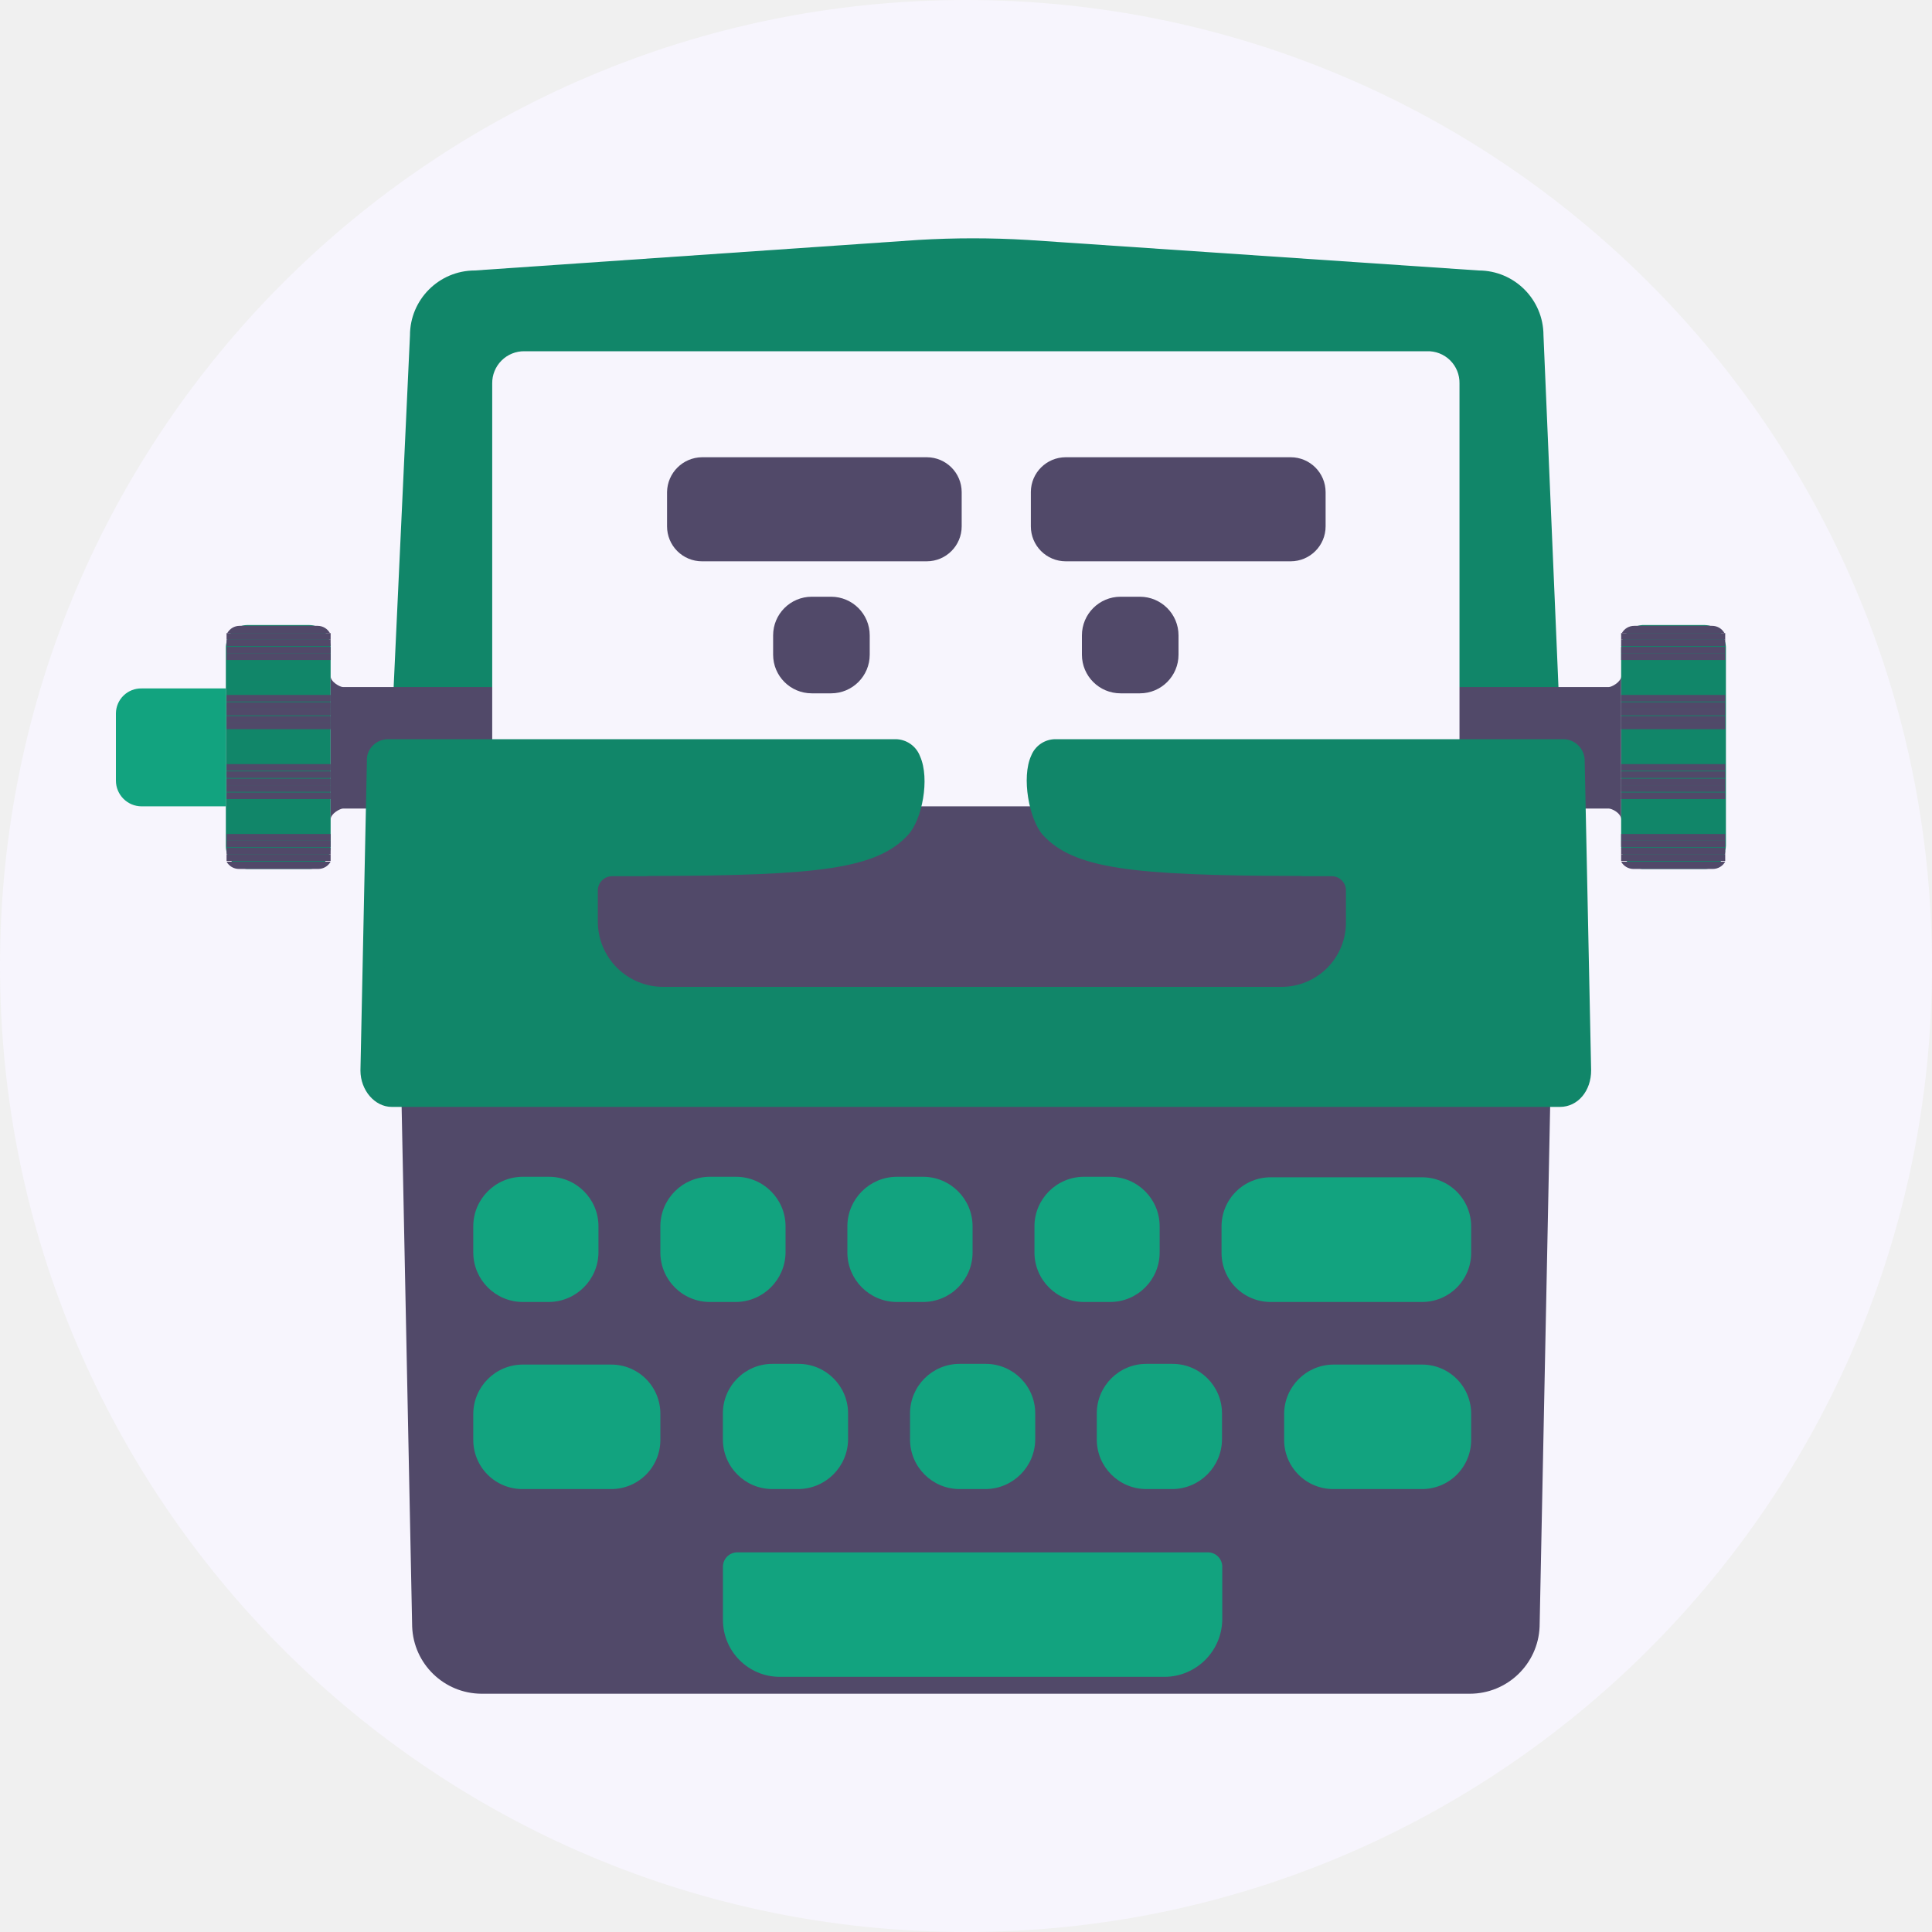
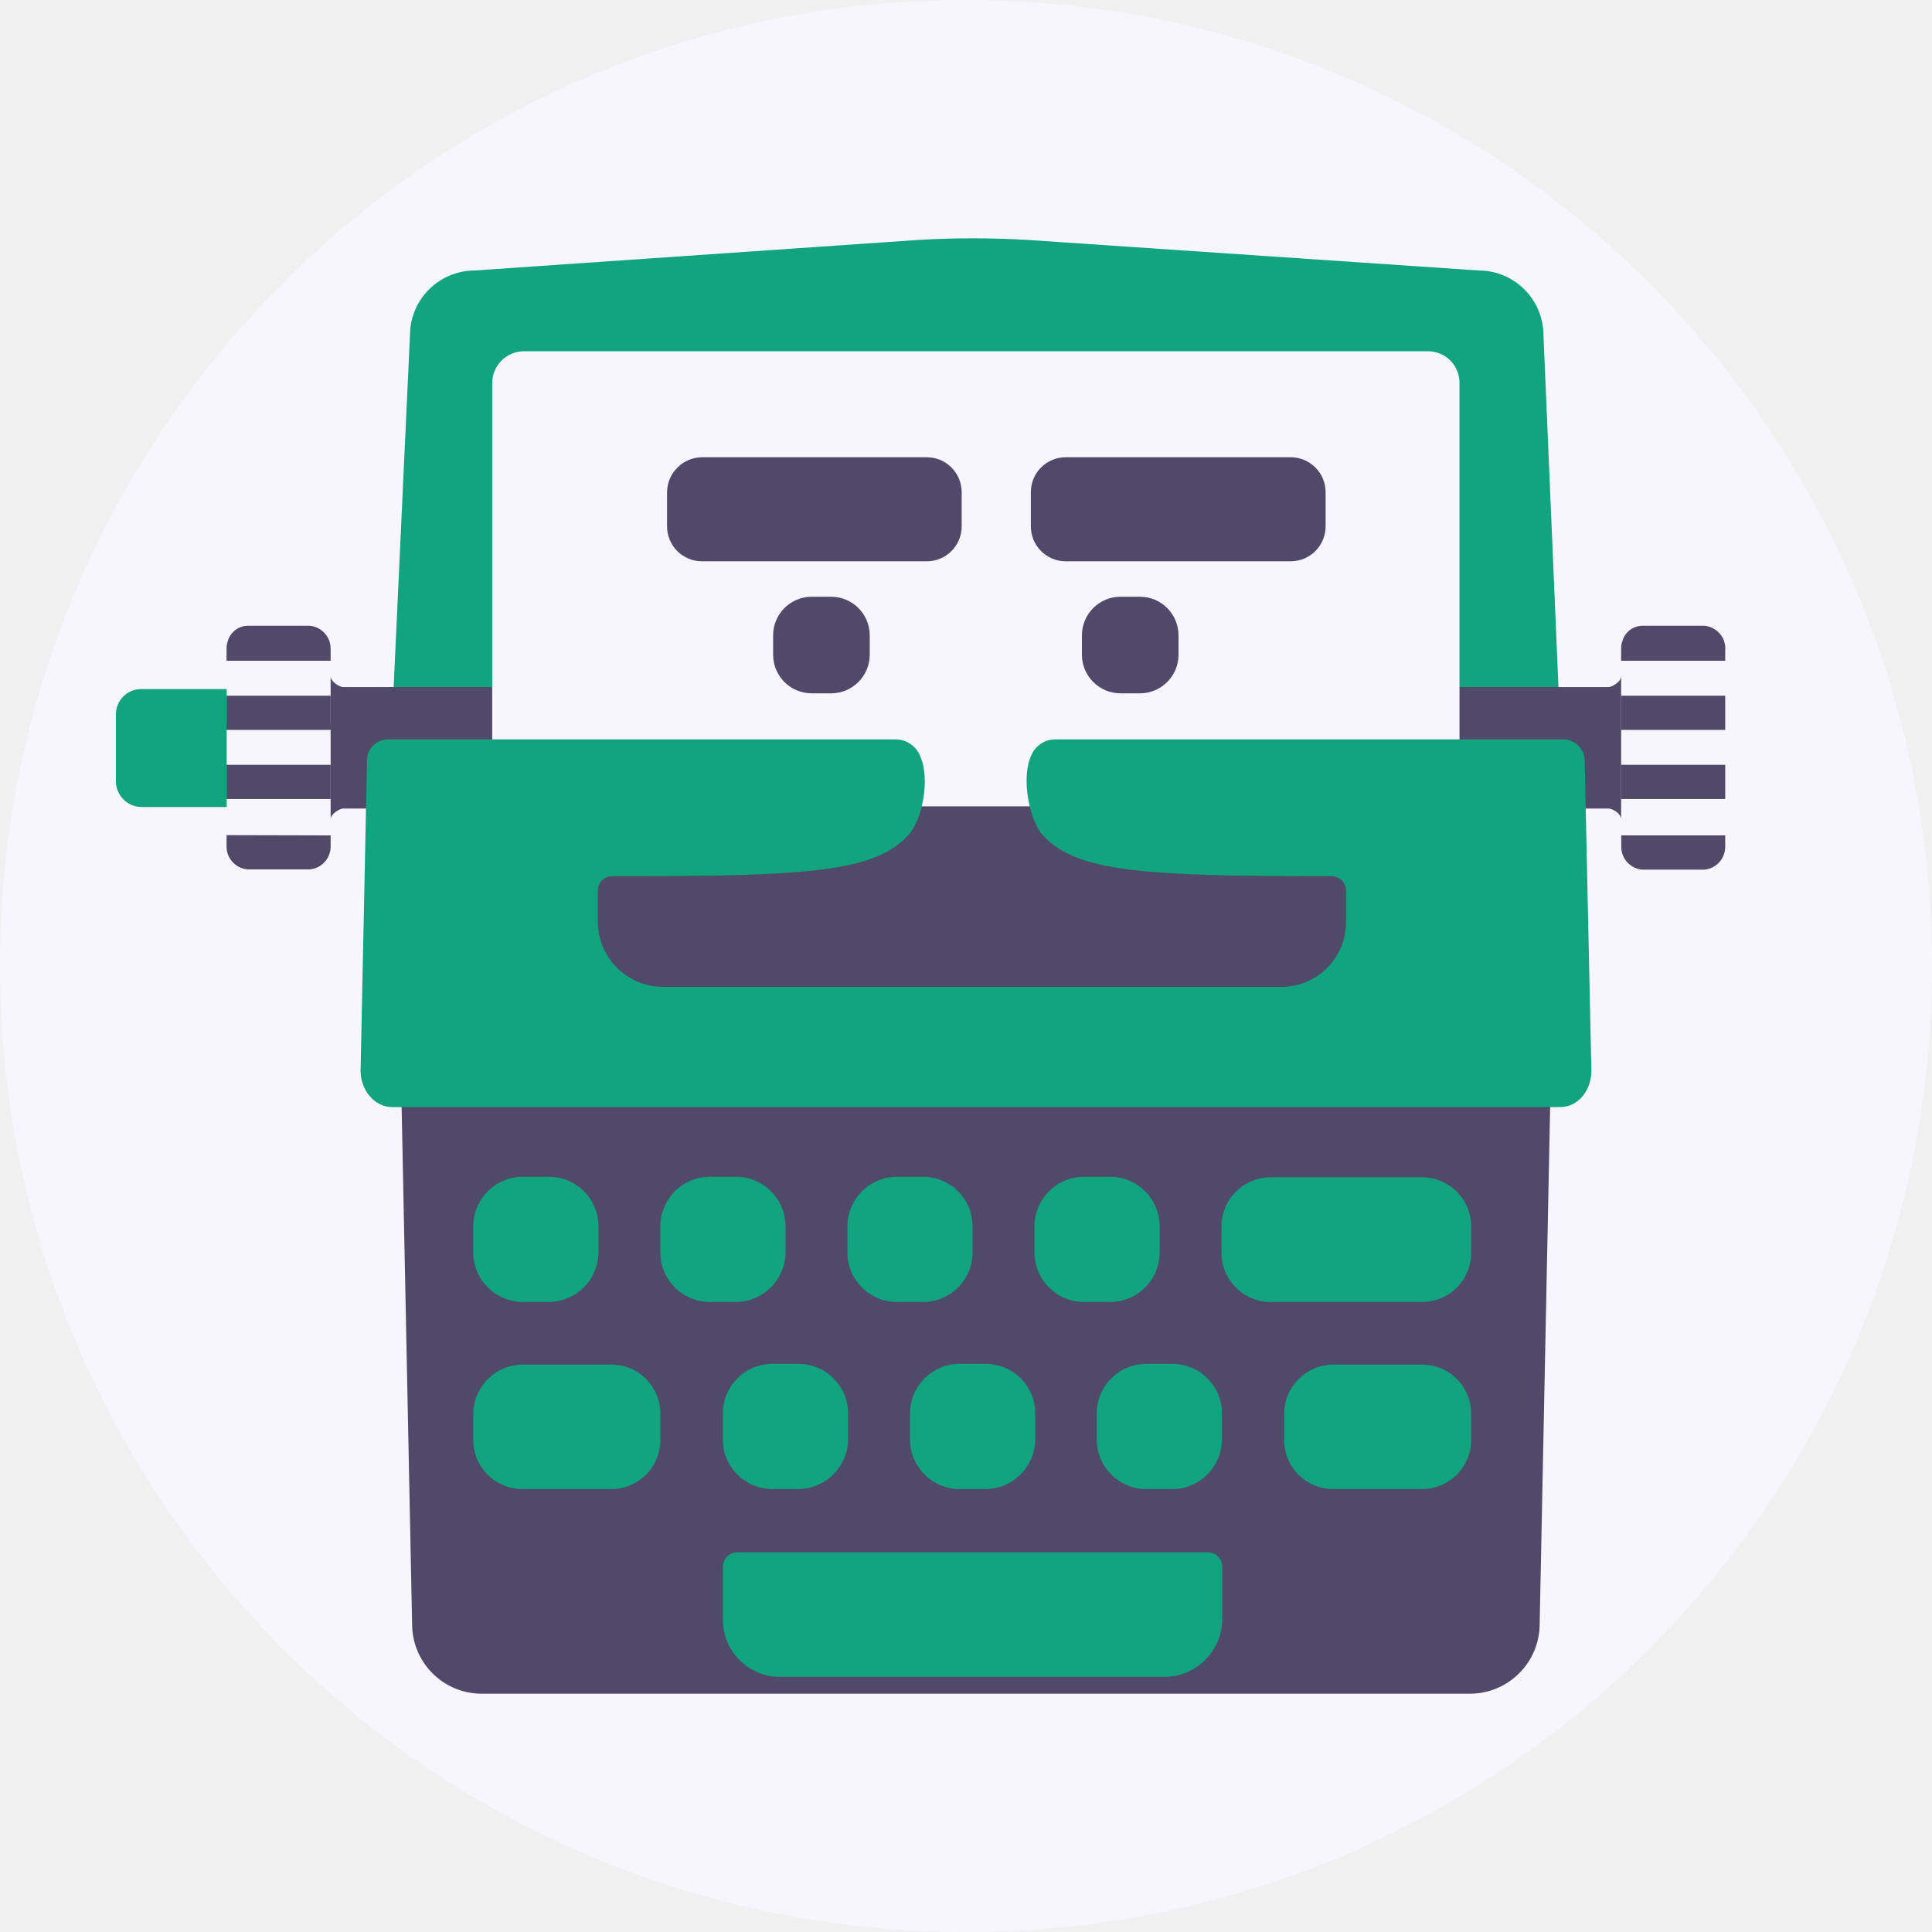
<svg xmlns="http://www.w3.org/2000/svg" width="300" height="300" viewBox="0 0 300 300">
  <circle cx="150" cy="150" r="150" fill="#f7f5fd" />
-   <path d="M242.68,122.72H60.38l3.28-70.64A10.08,10.08,0,0,1,73.72,42l68.83-4.74a142.8,142.8,0,0,1,17.06,0l70,4.74a10.08,10.08,0,0,1,10.06,10.06Z" fill="#118669" />
-   <path d="M49.65,131.31V100.68a1.37,1.37,0,0,0-.12-.68,1.56,1.56,0,0,0-1.47-1.24H38.34A1.57,1.57,0,0,0,36.87,100a1.48,1.48,0,0,0-.11.68v30.63a1.48,1.48,0,0,0,.11.68,1.57,1.57,0,0,0,1.47,1.24h9.72A1.56,1.56,0,0,0,49.53,132,1.37,1.37,0,0,0,49.65,131.31Z" fill="#118669" />
-   <path d="M48.06,134.93H38.34a3.56,3.56,0,0,1-3.27-3.62V100.68a3.33,3.33,0,0,1,.18-1.2,3.27,3.27,0,0,1,3.09-2.42h9.72a3.25,3.25,0,0,1,3.09,2.43,3.09,3.09,0,0,1,.19,1.19v30.63a3.09,3.09,0,0,1-.19,1.19A3.25,3.25,0,0,1,48.06,134.93Zm-9.54-3.39h9.37l.06-.23V100.63l-.06-.17H38.52l-.06.22v30.68Z" fill="#118669" />
+   <path d="M242.68,122.72H60.38l3.28-70.64A10.08,10.08,0,0,1,73.72,42l68.83-4.74a142.8,142.8,0,0,1,17.06,0l70,4.74a10.08,10.08,0,0,1,10.06,10.06Z" fill="#12a37f" />
  <path d="M228.22,263H74.74A10.82,10.82,0,0,1,64,252.58l-1.81-89.29H240.88l-1.81,89.29A10.85,10.85,0,0,1,228.22,263Z" fill="#514969" />
-   <path d="M22,106.9H35.07v18.31H22a4,4,0,0,1-4-4h0V110.74A3.91,3.91,0,0,1,22,106.9Z" fill="#12a37f" />
-   <path d="M266.3,131.31V100.68a1.48,1.48,0,0,0-.11-.68,1.56,1.56,0,0,0-1.47-1.24H255a1.56,1.56,0,0,0-1.47,1.24,1.48,1.48,0,0,0-.11.68v30.63a1.48,1.48,0,0,0,.11.68,1.56,1.56,0,0,0,1.47,1.24h9.72a1.56,1.56,0,0,0,1.47-1.24C266.19,131.76,266.3,131.54,266.3,131.31Z" fill="#118669" />
-   <path d="M264.72,134.93H255a3.56,3.56,0,0,1-3.27-3.62V100.68A3.56,3.56,0,0,1,255,97.06h9.72a3.25,3.25,0,0,1,3.09,2.43,3.09,3.09,0,0,1,.19,1.19v30.63a2.65,2.65,0,0,1-.11.75h0l0,.22A3.24,3.24,0,0,1,264.72,134.93Zm-9.54-3.39h9.36q0-.18.06-.3s0,0,0,0V100.63l-.06-.17h-9.37l-.06.22v30.68Zm9.43-.23Z" fill="#118669" />
+   <path d="M22,107h13.2v18.31H22a4,4,0,0,1-4-4h0V110.8A3.93,3.93,0,0,1,22,107Z" fill="#12a37f" />
  <path d="M160.41,125H142.55a7,7,0,0,0,.9-2.71,8.1,8.1,0,0,1,7.8-8.37,8,8,0,0,1,8.36,7.8v.57A5.72,5.72,0,0,0,160.41,125Z" fill="#fff" />
  <path d="M163.33,126.68h-23.7l1.45-2.54a5.26,5.26,0,0,0,.67-2,9.94,9.94,0,0,1,2.61-6.85,9.56,9.56,0,0,1,6.85-3.12,9.68,9.68,0,0,1,10.1,9.45v.61a4.09,4.09,0,0,0,.57,1.87ZM145,123.28h13a5.83,5.83,0,0,1-.09-1v-.57a6.3,6.3,0,0,0-6.63-6.1,6.17,6.17,0,0,0-4.43,2,6.5,6.5,0,0,0-1.71,4.6v.24A7.81,7.81,0,0,1,145,123.28Z" />
  <path d="M249.8,125.55H53.26c-.45,0-1.92.79-1.92,1.69V105c0,.9,1.47,1.69,1.92,1.69H249.8c.46,0,1.93-.79,1.93-1.69v22.26C251.73,126.22,250.26,125.55,249.8,125.55Z" fill="#514969" />
  <path d="M207.08,211.89h13.68a7.62,7.62,0,0,1,7.68,7.69v3.95a7.62,7.62,0,0,1-7.68,7.69H207.08a7.62,7.62,0,0,1-7.68-7.69v-3.95A7.7,7.7,0,0,1,207.08,211.89Z" fill="#12a37f" />
  <path d="M81.18,211.89H94.85a7.62,7.62,0,0,1,7.69,7.69v3.95a7.62,7.62,0,0,1-7.69,7.69H81.18a7.62,7.62,0,0,1-7.69-7.69v-3.95A7.7,7.7,0,0,1,81.18,211.89Z" fill="#12a37f" />
  <path d="M124,231.22h-4.07a7.69,7.69,0,0,1-7.68-7.69v-4.07a7.69,7.69,0,0,1,7.68-7.68H124a7.7,7.7,0,0,1,7.69,7.68v4.07A7.78,7.78,0,0,1,124,231.22Z" fill="#12a37f" />
  <path d="M153.06,231.22H149a7.7,7.7,0,0,1-7.69-7.69v-4.07a7.7,7.7,0,0,1,7.69-7.68h4.07a7.69,7.69,0,0,1,7.68,7.68v4.07A7.76,7.76,0,0,1,153.06,231.22Z" fill="#12a37f" />
  <path d="M182.1,231.22H178a7.69,7.69,0,0,1-7.69-7.69v-4.07a7.69,7.69,0,0,1,7.69-7.68h4.06a7.69,7.69,0,0,1,7.69,7.68v4.07A7.76,7.76,0,0,1,182.1,231.22Z" fill="#12a37f" />
  <path d="M85.25,202.17H81.18a7.7,7.7,0,0,1-7.69-7.68v-4.07a7.7,7.7,0,0,1,7.69-7.69h4.07a7.69,7.69,0,0,1,7.68,7.69v4.07A7.76,7.76,0,0,1,85.25,202.17Z" fill="#12a37f" />
  <path d="M114.29,202.17h-4.07a7.69,7.69,0,0,1-7.68-7.68v-4.07a7.7,7.7,0,0,1,7.68-7.69h4.07a7.7,7.7,0,0,1,7.69,7.69v4.07A7.77,7.77,0,0,1,114.29,202.17Z" fill="#12a37f" />
  <path d="M143.34,202.17h-4.07a7.7,7.7,0,0,1-7.69-7.68v-4.07a7.71,7.71,0,0,1,7.69-7.69h4.07a7.69,7.69,0,0,1,7.68,7.69v4.07A7.69,7.69,0,0,1,143.34,202.17Z" fill="#12a37f" />
  <path d="M172.39,202.17h-4.07a7.69,7.69,0,0,1-7.69-7.68v-4.07a7.7,7.7,0,0,1,7.69-7.69h4.07a7.69,7.69,0,0,1,7.68,7.69v4.07A7.69,7.69,0,0,1,172.39,202.17Z" fill="#12a37f" />
  <path d="M220.76,202.17h-23.4a7.62,7.62,0,0,1-7.68-7.68v-4a7.62,7.62,0,0,1,7.68-7.68h23.4a7.62,7.62,0,0,1,7.68,7.68v4A7.62,7.62,0,0,1,220.76,202.17Z" fill="#12a37f" />
  <path d="M180.86,260.38H121.07a8.83,8.83,0,0,1-8.81-8.82h0V243.2a2.23,2.23,0,0,1,2.15-2.15h73.23a2.23,2.23,0,0,1,2.15,2.15v8.36a9,9,0,0,1-8.93,8.82Z" fill="#12a37f" />
  <path d="M226.63,59.54v91.89H76.43V59.54a4.94,4.94,0,0,1,5-5H221.55a4.9,4.9,0,0,1,5.08,5Z" fill="#f7f5fd" />
  <path d="M126.05,92.66h3a6,6,0,0,1,6,6v3a6,6,0,0,1-6,6h-3a6,6,0,0,1-6-6v-3A6,6,0,0,1,126.05,92.66Z" fill="#514969" />
  <path d="M174,92.66H177a6,6,0,0,1,6,6v3a6,6,0,0,1-6,6H174a6,6,0,0,1-6-6v-3A6,6,0,0,1,174,92.66Z" fill="#514969" />
-   <path d="M241.89,159.56a2.86,2.86,0,0,1-3,2.6H64.23a2.81,2.81,0,0,1-3.06-2.6l1-32.66H240.88Z" fill="#514969" />
-   <path d="M64,163.87a4.55,4.55,0,0,1-3-1.08,4.46,4.46,0,0,1-1.57-3.1v-.18l1.07-34.3h182l1.07,34.39v.08a4.39,4.39,0,0,1-1.55,3.06,4.56,4.56,0,0,1-3.25,1.12H64Zm.16-3.4H239a1.28,1.28,0,0,0,.85-.3,1.09,1.09,0,0,0,.38-.66l-1-30.91H63.83l-1,30.91a1.16,1.16,0,0,0,.37.7,1.18,1.18,0,0,0,.86.26Z" fill="#514969" />
-   <path d="M163.91,116.5c-4.3,0-2.94,9.5-.79,12,4.41,4.86,13.79,5.77,37.86,5.88h.68a7,7,0,0,1,3.61,1h0c3.28,2,5.09,6.67,4.19,11.07s-4.07,7.58-7.8,7.58H101.18c-3.73,0-7-3.17-7.8-7.58s.91-9,4.19-11.07h0a6.42,6.42,0,0,1,3.61-1H102c24.19-.11,33.46-1,37.87-5.88,2.26-2.48,3.5-12-.8-12H60.27a1.57,1.57,0,0,0-1.58,1.7l-1,48c0,2.15,1.47,4,3.16,4h181.4c1.81,0,3.17-1.81,3.17-4l-1-48a1.64,1.64,0,0,0-1.58-1.7Z" fill="#118669" />
-   <path d="M242.23,171.88H60.83c-2.63,0-4.86-2.58-4.86-5.65l1-48a3.15,3.15,0,0,1,.79-2.32,3.33,3.33,0,0,1,2.49-1.13H139a4.1,4.1,0,0,1,3.87,2.67c1.56,3.51.29,9.82-1.82,12.14-4.87,5.37-14,6.32-39.11,6.44h-.8a4.78,4.78,0,0,0-2.67.73c-2.7,1.67-4.13,5.6-3.46,9.36.64,3.58,3.22,6.18,6.13,6.18H201.66c2.86,0,5.38-2.56,6.13-6.22s-.72-7.62-3.41-9.29a5.24,5.24,0,0,0-2.72-.76H201c-25.08-.12-34.25-1.07-39.12-6.44-2.07-2.4-3.3-8.87-1.76-12.24a4.06,4.06,0,0,1,3.81-2.57H242.8a3.34,3.34,0,0,1,3.27,3.39l1,48C247.09,169.4,245,171.88,242.23,171.88ZM60.38,118.2v0l-1,48c0,1.21.81,2.22,1.47,2.22h181.4c.8,0,1.47-1,1.47-2.26l-1-48s0,0,0,0H163.91c-.2,0-.45,0-.72.59-1,2.21,0,7.23,1.21,8.59,4,4.42,14.07,5.18,36.59,5.29h.67a8.79,8.79,0,0,1,4.49,1.25c3.92,2.44,6,7.84,5,12.87-1.08,5.26-5,8.93-9.46,8.93H101.18c-4.55,0-8.53-3.77-9.46-9s1.11-10.43,5-12.81a8.14,8.14,0,0,1,4.51-1.27H102c22.51-.11,32.57-.87,36.61-5.33,1.17-1.28,2.23-6.23,1.23-8.49-.29-.65-.56-.65-.77-.65Z" fill="#118669" />
+   <path d="M242.52,125.21h-182l-1.07,34.3v.18a4.46,4.46,0,0,0,1.57,3.1,4.55,4.55,0,0,0,3,1.08H238.78a4.6,4.6,0,0,0,3.25-1.12,4.39,4.39,0,0,0,1.55-3.06v-.08Z" fill="#514969" />
+   <path d="M246.07,118.2a3.34,3.34,0,0,0-3.27-3.39H163.91a4.06,4.06,0,0,0-3.81,2.57c-1.54,3.37-.31,9.84,1.76,12.24,4.87,5.37,14,6.32,39.12,6.44h.68a5.24,5.24,0,0,1,2.72.76c2.69,1.67,4.16,5.66,3.41,9.29s-3.27,6.22-6.13,6.22H101.18c-2.91,0-5.49-2.6-6.13-6.18-.67-3.76.76-7.69,3.46-9.36a4.78,4.78,0,0,1,2.67-.73h.8c25.07-.12,34.24-1.07,39.11-6.44,2.11-2.32,3.38-8.63,1.82-12.14a4.1,4.1,0,0,0-3.87-2.67H60.27a3.33,3.33,0,0,0-2.49,1.13,3.15,3.15,0,0,0-.79,2.32l-1,48c0,3.07,2.23,5.65,4.86,5.65h181.4c2.73,0,4.86-2.48,4.86-5.68Z" fill="#12a37f" />
  <path d="M198.83,153.24H103a10.14,10.14,0,0,1-10.17-10.18V138.2A2.22,2.22,0,0,1,95,136.06H206.86A2.21,2.21,0,0,1,209,138.2h0v4.86a10,10,0,0,1-10.17,10.18Z" fill="#514969" />
  <path d="M165.49,71h34.92a5.43,5.43,0,0,1,5.43,5.42v5.31a5.43,5.43,0,0,1-5.43,5.43H165.49a5.42,5.42,0,0,1-5.42-5.43V76.38A5.42,5.42,0,0,1,165.49,71Z" fill="#514969" />
  <path d="M109,71H143.9a5.43,5.43,0,0,1,5.43,5.42v5.31a5.43,5.43,0,0,1-5.43,5.43H109a5.42,5.42,0,0,1-5.42-5.43V76.38A5.49,5.49,0,0,1,109,71Z" fill="#514969" />
-   <rect x="35.18" y="98.31" width="16.16" height="1.02" fill="#514969" />
-   <rect x="35.18" y="100.45" width="16.16" height="1.02" fill="#514969" />
-   <rect x="35.18" y="109.04" width="16.16" height="1.02" fill="#514969" />
-   <rect x="35.18" y="111.19" width="16.16" height="1.02" fill="#514969" />
-   <rect x="35.18" y="110.06" width="16.16" height="1.02" fill="#514969" />
-   <rect x="35.18" y="101.47" width="16.16" height="1.02" fill="#514969" />
  <rect x="35.18" y="112.21" width="16.16" height="1.02" fill="#514969" />
-   <rect x="35.18" y="107.91" width="16.16" height="1.02" fill="#514969" />
-   <rect x="35.18" y="120.91" width="16.16" height="1.02" fill="#514969" />
-   <rect x="35.18" y="119.78" width="16.16" height="1.02" fill="#514969" />
-   <rect x="35.18" y="123.06" width="16.16" height="1.02" fill="#514969" />
-   <rect x="35.18" y="118.65" width="16.16" height="1.02" fill="#514969" />
-   <rect x="35.18" y="121.93" width="16.16" height="1.02" fill="#514969" />
-   <rect x="35.18" y="129.5" width="16.16" height="1.02" fill="#514969" />
-   <rect x="35.18" y="130.52" width="16.16" height="1.02" fill="#514969" />
-   <rect x="35.18" y="131.65" width="16.16" height="1.02" fill="#514969" />
-   <rect x="35.18" y="99.32" width="16.16" height="1.02" fill="#514969" />
-   <rect x="35.18" y="132.67" width="16.16" height="1.02" fill="#514969" />
-   <path d="M51.23,98.31a2.18,2.18,0,0,0-1.92-1.13H37.21a2.18,2.18,0,0,0-1.92,1.13Z" fill="#514969" />
-   <path d="M51.34,133.8a2.2,2.2,0,0,1-1.92,1.13H37.1a2.2,2.2,0,0,1-1.92-1.13Z" fill="#514969" />
-   <rect x="251.73" y="98.31" width="16.16" height="1.02" fill="#514969" />
-   <rect x="251.73" y="100.45" width="16.16" height="1.02" fill="#514969" />
-   <rect x="251.73" y="109.04" width="16.16" height="1.02" fill="#514969" />
-   <rect x="251.73" y="111.19" width="16.16" height="1.02" fill="#514969" />
-   <rect x="251.73" y="110.06" width="16.16" height="1.02" fill="#514969" />
-   <rect x="251.73" y="101.47" width="16.16" height="1.02" fill="#514969" />
-   <rect x="251.73" y="112.21" width="16.16" height="1.02" fill="#514969" />
-   <rect x="251.73" y="107.91" width="16.16" height="1.02" fill="#514969" />
-   <rect x="251.73" y="120.91" width="16.16" height="1.02" fill="#514969" />
-   <rect x="251.73" y="119.78" width="16.16" height="1.02" fill="#514969" />
-   <rect x="251.73" y="123.06" width="16.16" height="1.02" fill="#514969" />
-   <rect x="251.73" y="118.65" width="16.16" height="1.02" fill="#514969" />
-   <rect x="251.73" y="121.93" width="16.16" height="1.02" fill="#514969" />
-   <rect x="251.73" y="129.5" width="16.16" height="1.02" fill="#514969" />
-   <rect x="251.73" y="130.52" width="16.16" height="1.02" fill="#514969" />
-   <rect x="251.73" y="131.65" width="16.16" height="1.02" fill="#514969" />
-   <rect x="251.73" y="99.32" width="16.16" height="1.02" fill="#514969" />
-   <rect x="251.73" y="132.67" width="16.16" height="1.02" fill="#514969" />
-   <path d="M267.77,98.31a2.17,2.17,0,0,0-1.92-1.13H253.76a2.18,2.18,0,0,0-1.92,1.13Z" fill="#514969" />
-   <path d="M267.89,133.8a2.2,2.2,0,0,1-1.92,1.13H253.65a2.19,2.19,0,0,1-1.92-1.13Z" fill="#514969" />
+   <path d="M51.34,100.79v1.81H35.18v-1.81a3.33,3.33,0,0,1,.18-1.2,3.26,3.26,0,0,1,3.07-2.42h9.66a3.56,3.56,0,0,1,3.25,3.62Z" fill="#514969" />
+   <rect x="35.18" y="108.03" width="16.16" height="5.31" fill="#514969" />
+   <rect x="35.18" y="118.76" width="16.16" height="5.31" fill="#514969" />
+   <path d="M51.34,129.72v1.7A3.56,3.56,0,0,1,48.09,135H38.43a3.56,3.56,0,0,1-3.25-3.62v-1.7Z" fill="#514969" />
+   <path d="M267.89,100.79v1.81H251.73v-1.81a3.33,3.33,0,0,1,.18-1.2A3.26,3.26,0,0,1,255,97.17h9.66a3.56,3.56,0,0,1,3.25,3.62Z" fill="#514969" />
+   <rect x="251.73" y="108.03" width="16.16" height="5.31" fill="#514969" />
+   <rect x="251.73" y="118.76" width="16.16" height="5.31" fill="#514969" />
+   <path d="M267.89,129.72v1.7a3.56,3.56,0,0,1-3.25,3.62H255a3.56,3.56,0,0,1-3.25-3.62v-1.7Z" fill="#514969" />
</svg>
